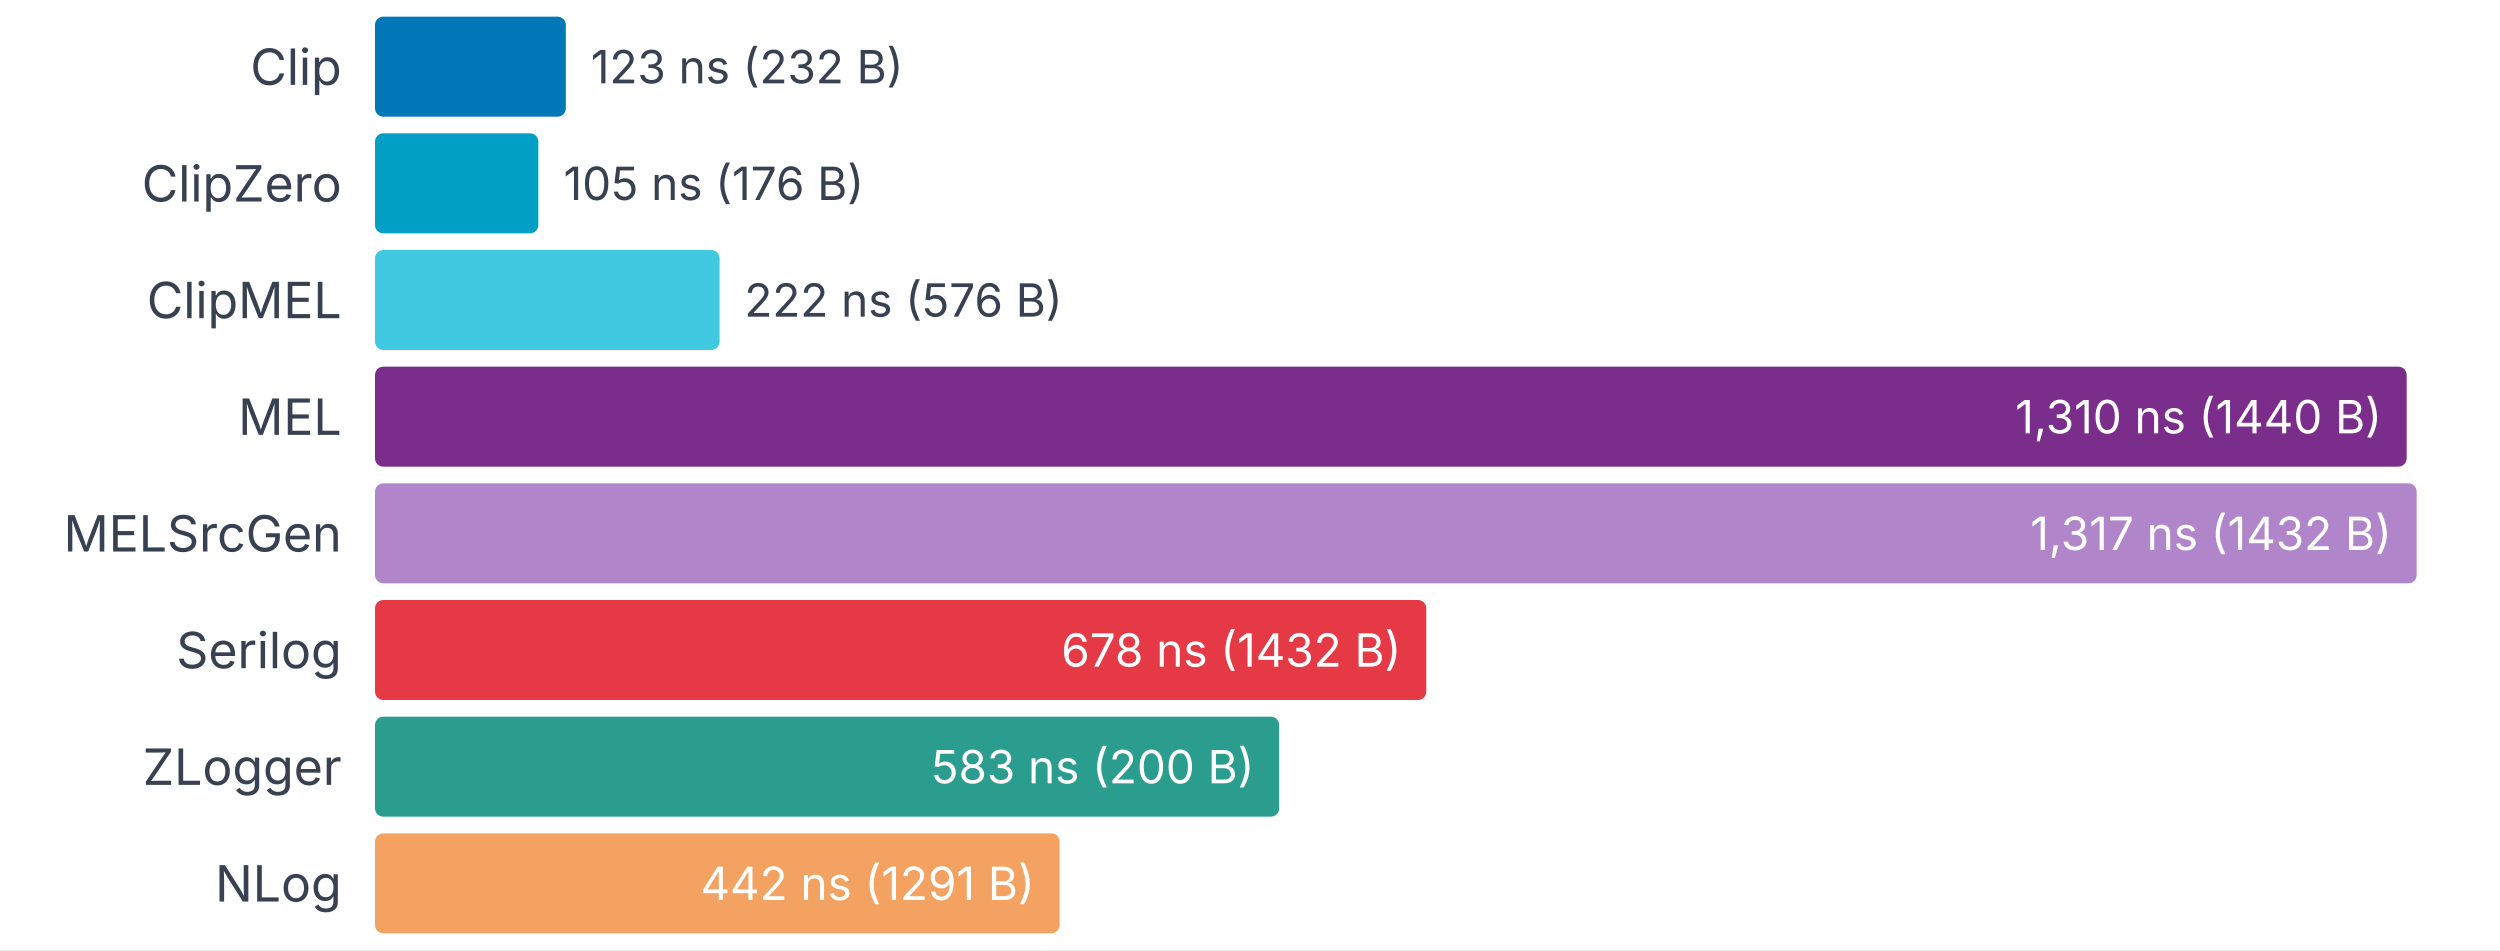
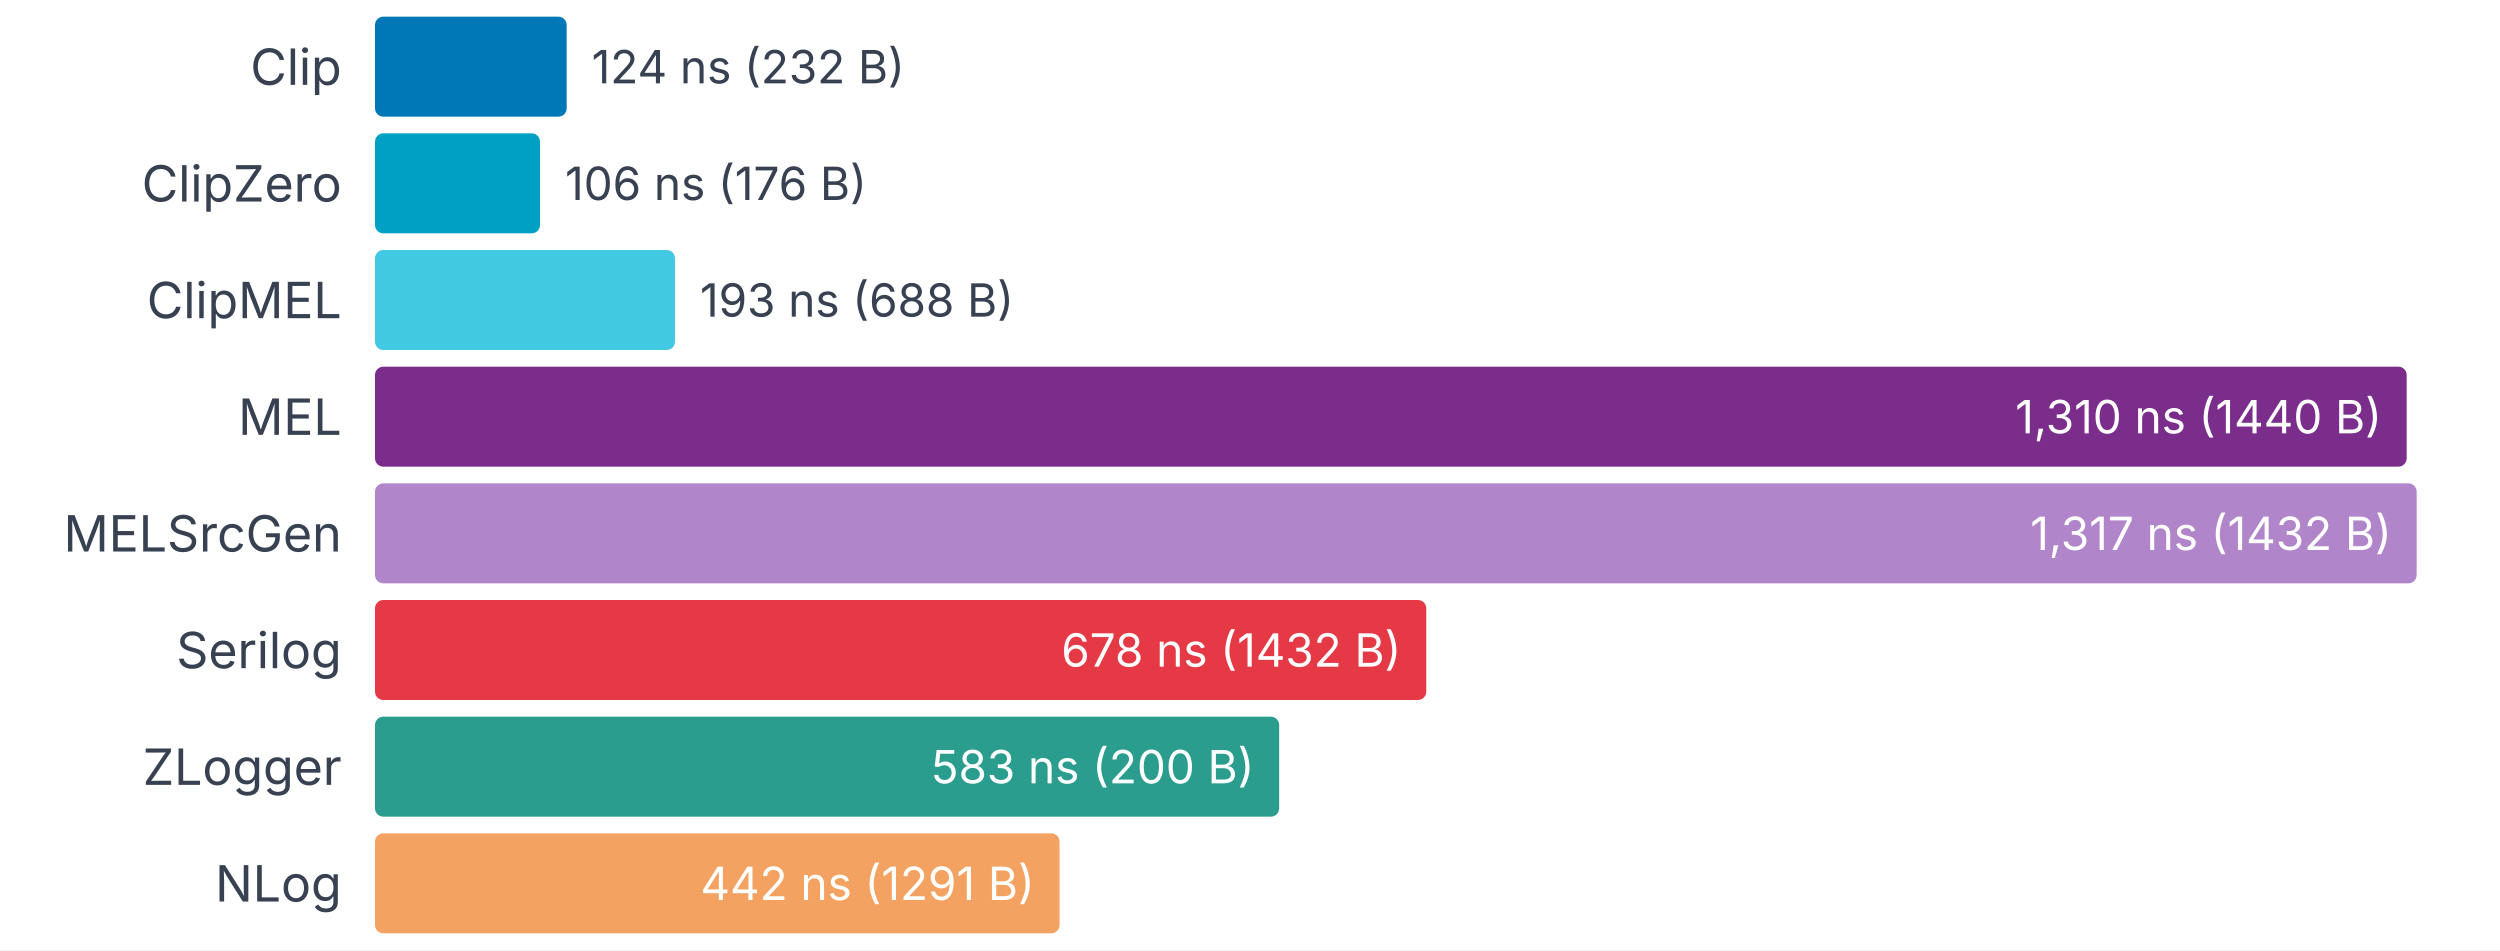
<svg xmlns="http://www.w3.org/2000/svg" width="600" height="228" viewBox="0 0 600 228" font-family="system-ui, -apple-system, sans-serif">
  <rect width="600" height="228" fill="white" />
  <text x="82" y="16.0" text-anchor="end" dominant-baseline="central" font-size="12" fill="#374151">Clip</text>
-   <rect x="90" y="4" width="45.8" height="24" rx="2" fill="#0077b6" />
-   <text x="141.803" y="16.0" text-anchor="start" dominant-baseline="central" font-size="11" fill="#374151">123 ns  (232 B)</text>
+   <rect x="90" y="4" width="46.0" height="24" rx="2" fill="#0077b6" />
+   <text x="141.997" y="16.0" text-anchor="start" dominant-baseline="central" font-size="11" fill="#374151">124 ns  (232 B)</text>
  <text x="82" y="44.0" text-anchor="end" dominant-baseline="central" font-size="12" fill="#374151">ClipZero</text>
-   <rect x="90" y="32" width="39.2" height="24" rx="2" fill="#00a0c4" />
-   <text x="135.25" y="44.0" text-anchor="start" dominant-baseline="central" font-size="11" fill="#374151">105 ns  (176 B)</text>
+   <rect x="90" y="32" width="39.6" height="24" rx="2" fill="#00a0c4" />
+   <text x="135.618" y="44.0" text-anchor="start" dominant-baseline="central" font-size="11" fill="#374151">106 ns  (176 B)</text>
  <text x="82" y="72.0" text-anchor="end" dominant-baseline="central" font-size="12" fill="#374151">ClipMEL</text>
-   <rect x="90" y="60" width="82.7" height="24" rx="2" fill="#40c9e0" />
-   <text x="178.653" y="72.0" text-anchor="start" dominant-baseline="central" font-size="11" fill="#374151">222 ns  (576 B)</text>
+   <rect x="90" y="60" width="72.0" height="24" rx="2" fill="#40c9e0" />
+   <text x="167.995" y="72.0" text-anchor="start" dominant-baseline="central" font-size="11" fill="#374151">193 ns  (688 B)</text>
  <text x="82" y="100.0" text-anchor="end" dominant-baseline="central" font-size="12" fill="#374151">MEL</text>
  <rect x="90" y="88" width="487.6" height="24" rx="2" fill="#7b2d8b" />
  <text x="571.641" y="100.0" text-anchor="end" dominant-baseline="central" font-size="11" fill="white">1,310 ns  (1440 B)</text>
  <text x="82" y="128.0" text-anchor="end" dominant-baseline="central" font-size="12" fill="#374151">MELSrcGen</text>
  <rect x="90" y="116" width="490.0" height="24" rx="2" fill="#b185c9" />
  <text x="574.0" y="128.0" text-anchor="end" dominant-baseline="central" font-size="11" fill="white">1,317 ns  (1432 B)</text>
  <text x="82" y="156.0" text-anchor="end" dominant-baseline="central" font-size="12" fill="#374151">Serilog</text>
  <rect x="90" y="144" width="252.3" height="24" rx="2" fill="#e63946" />
  <text x="336.298" y="156.0" text-anchor="end" dominant-baseline="central" font-size="11" fill="white">678 ns  (1432 B)</text>
  <text x="82" y="184.0" text-anchor="end" dominant-baseline="central" font-size="12" fill="#374151">ZLogger</text>
  <rect x="90" y="172" width="217.0" height="24" rx="2" fill="#2a9d8f" />
  <text x="301.041" y="184.0" text-anchor="end" dominant-baseline="central" font-size="11" fill="white">583 ns  (200 B)</text>
  <text x="82" y="212.0" text-anchor="end" dominant-baseline="central" font-size="12" fill="#374151">NLog</text>
  <rect x="90" y="200" width="164.3" height="24" rx="2" fill="#f4a261" />
  <text x="248.312" y="212.0" text-anchor="end" dominant-baseline="central" font-size="11" fill="white">442 ns  (1291 B)</text>
</svg>
